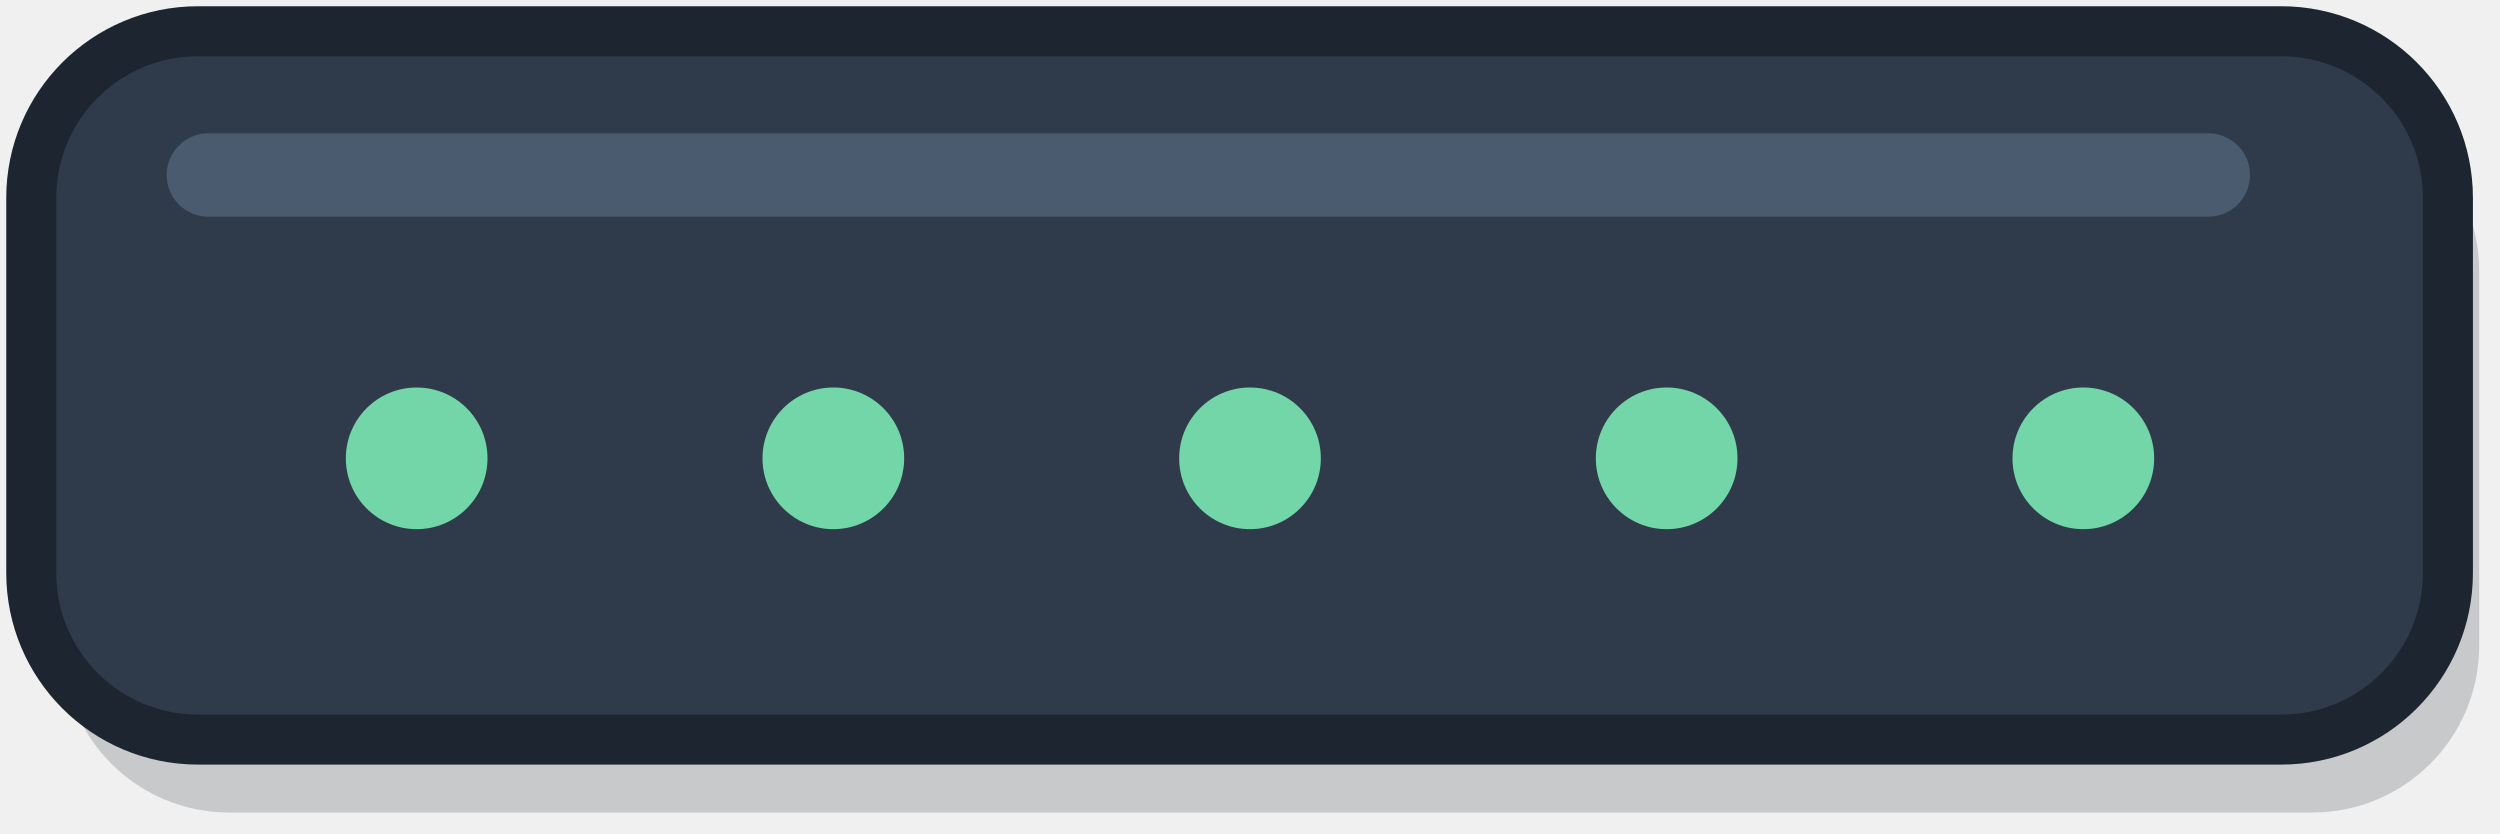
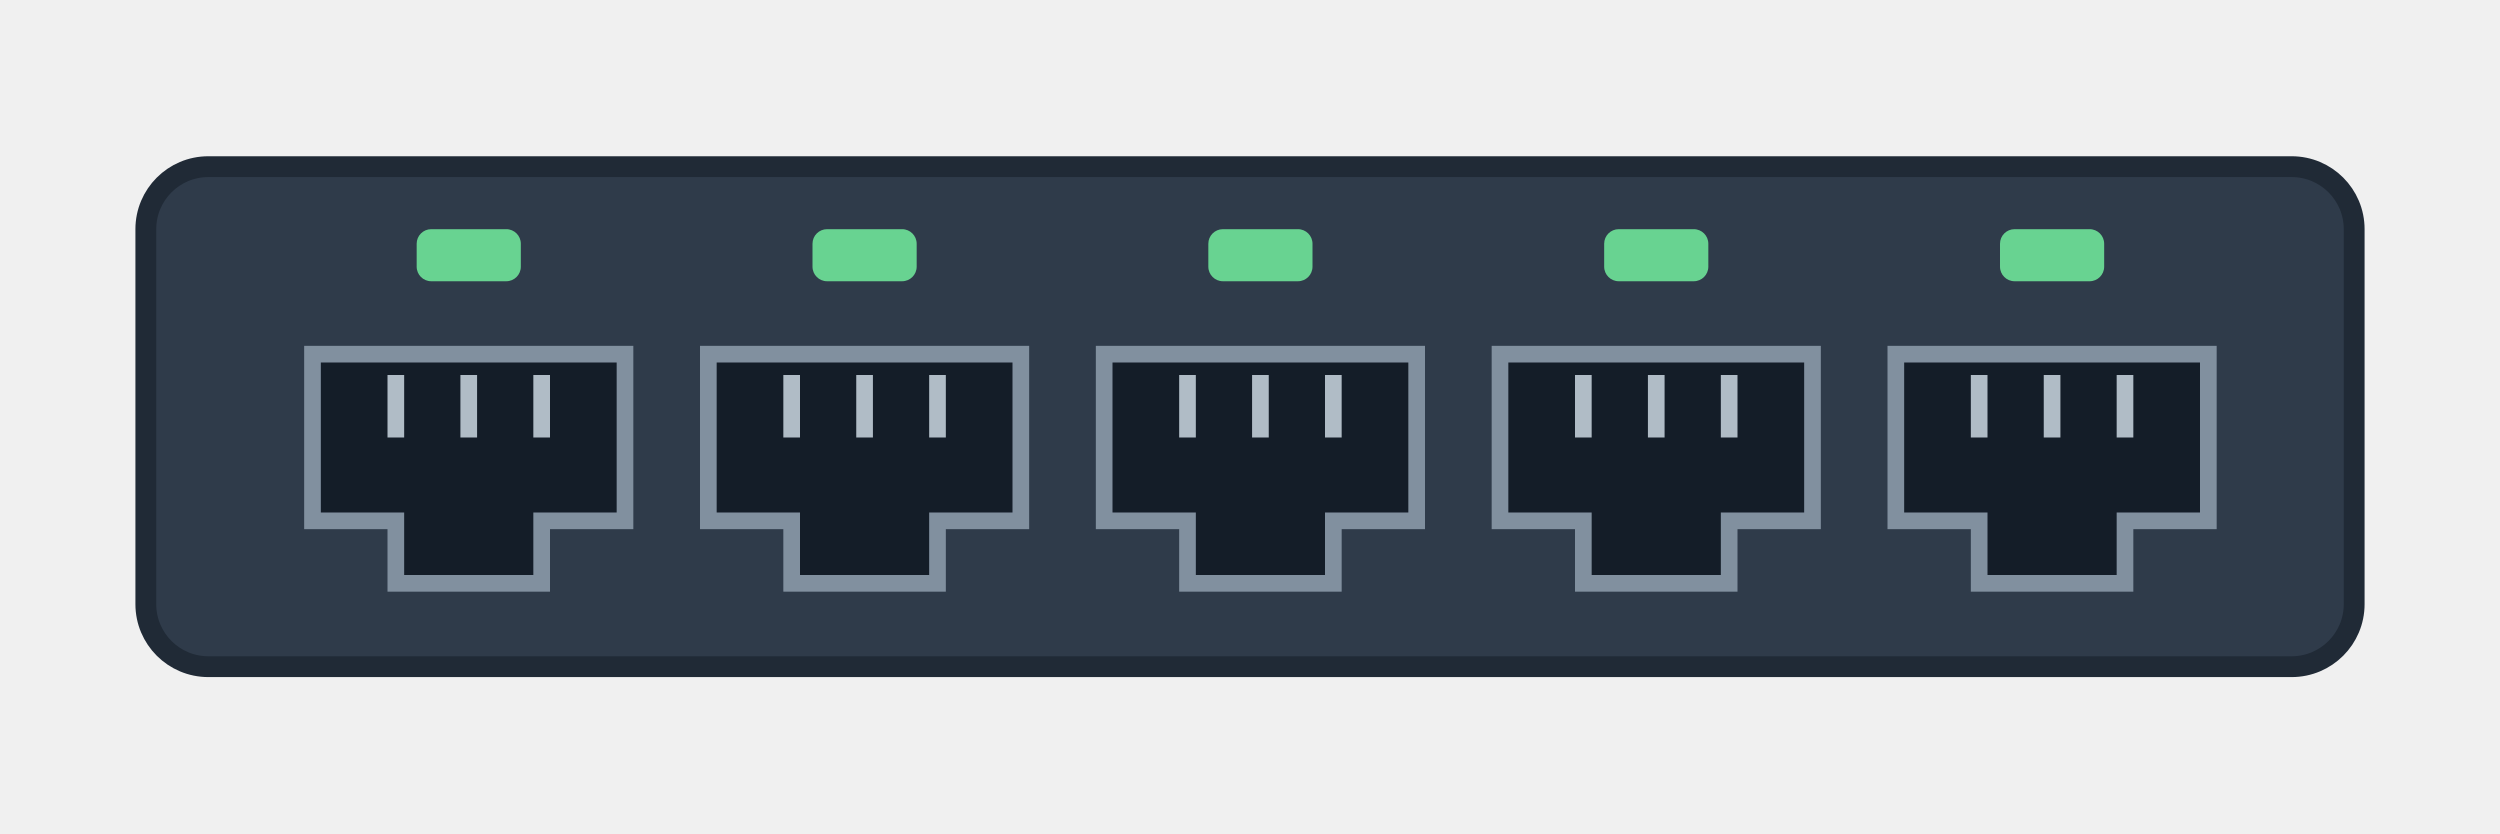
- <svg xmlns="http://www.w3.org/2000/svg" viewBox="0 0 60 20">
-   <rect x="1.5" y="2.5" width="58" height="17" rx="4" fill="#0F1720" opacity=".18" />
-   <rect x=".75" y=".75" width="58" height="17" rx="4" fill="#2F3B4A" stroke="#1C2530" stroke-width="1.2" />
-   <rect x="4" y="3.2" width="50" height="2" rx="1" fill="#4A5B70" />
-   <circle cx="10.0" cy="11" r="1.7" fill="#73D6A8" />
-   <circle cx="20.0" cy="11" r="1.7" fill="#73D6A8" />
-   <circle cx="30.0" cy="11" r="1.7" fill="#73D6A8" />
-   <circle cx="40.0" cy="11" r="1.7" fill="#73D6A8" />
-   <circle cx="50.0" cy="11" r="1.7" fill="#73D6A8" />
+ <svg xmlns="http://www.w3.org/2000/svg" width="120" height="40" viewBox="0 0 120 40" fill="none">
+   <g clip-path="url(#clip0_4_497)">
+     <path d="M110 8H10C8.343 8 7 9.343 7 11V29C7 30.657 8.343 32 10 32H110C111.657 32 113 30.657 113 29V11C113 9.343 111.657 8 110 8Z" fill="#2F3B4A" stroke="#202A36" />
+     <path d="M15 17H30V25H26V28H19V25H15V17Z" fill="#141D28" stroke="#81909F" stroke-width="0.8" />
+     <path d="M19 18V21M22.5 18V21M26 18V21" stroke="#B0BCC6" stroke-width="0.8" />
+     <path d="M24.3 11H20.7C20.313 11 20 11.313 20 11.7V12.8C20 13.187 20.313 13.5 20.7 13.5H24.3C24.687 13.5 25 13.187 25 12.8V11.7C25 11.313 24.687 11 24.3 11Z" fill="#68D391" />
+     <path d="M34 17H49V25H45V28H38V25H34V17Z" fill="#141D28" stroke="#81909F" stroke-width="0.8" />
+     <path d="M38 18V21M41.5 18V21M45 18V21" stroke="#B0BCC6" stroke-width="0.8" />
+     <path d="M43.3 11H39.7C39.313 11 39 11.313 39 11.7V12.8C39 13.187 39.313 13.5 39.7 13.5H43.3C43.687 13.5 44 13.187 44 12.8V11.7C44 11.313 43.687 11 43.3 11Z" fill="#68D391" />
+     <path d="M53 17H68V25H64V28H57V25H53V17Z" fill="#141D28" stroke="#81909F" stroke-width="0.8" />
+     <path d="M57 18V21M60.5 18V21M64 18V21" stroke="#B0BCC6" stroke-width="0.8" />
+     <path d="M62.3 11H58.7C58.313 11 58 11.313 58 11.7V12.8C58 13.187 58.313 13.5 58.7 13.5H62.3C62.687 13.5 63 13.187 63 12.8V11.7C63 11.313 62.687 11 62.3 11Z" fill="#68D391" />
+     <path d="M72 17H87V25H83V28H76V25H72V17Z" fill="#141D28" stroke="#81909F" stroke-width="0.8" />
+     <path d="M76 18V21M79.5 18V21M83 18V21" stroke="#B0BCC6" stroke-width="0.8" />
+     <path d="M81.3 11H77.7C77.313 11 77 11.313 77 11.7V12.8C77 13.187 77.313 13.5 77.7 13.5H81.3C81.687 13.5 82 13.187 82 12.8V11.7C82 11.313 81.687 11 81.3 11Z" fill="#68D391" />
+     <path d="M91 17H106V25H102V28H95V25H91V17Z" fill="#141D28" stroke="#81909F" stroke-width="0.8" />
+     <path d="M95 18V21M98.5 18V21M102 18V21" stroke="#B0BCC6" stroke-width="0.8" />
+     <path d="M100.3 11H96.7C96.313 11 96 11.313 96 11.7V12.8C96 13.187 96.313 13.5 96.7 13.5H100.3C100.687 13.5 101 13.187 101 12.8V11.7C101 11.313 100.687 11 100.3 11Z" fill="#68D391" />
+   </g>
+   <defs>
+     <clipPath id="clip0_4_497">
+       <rect width="120" height="40" fill="white" />
+     </clipPath>
+   </defs>
</svg>
